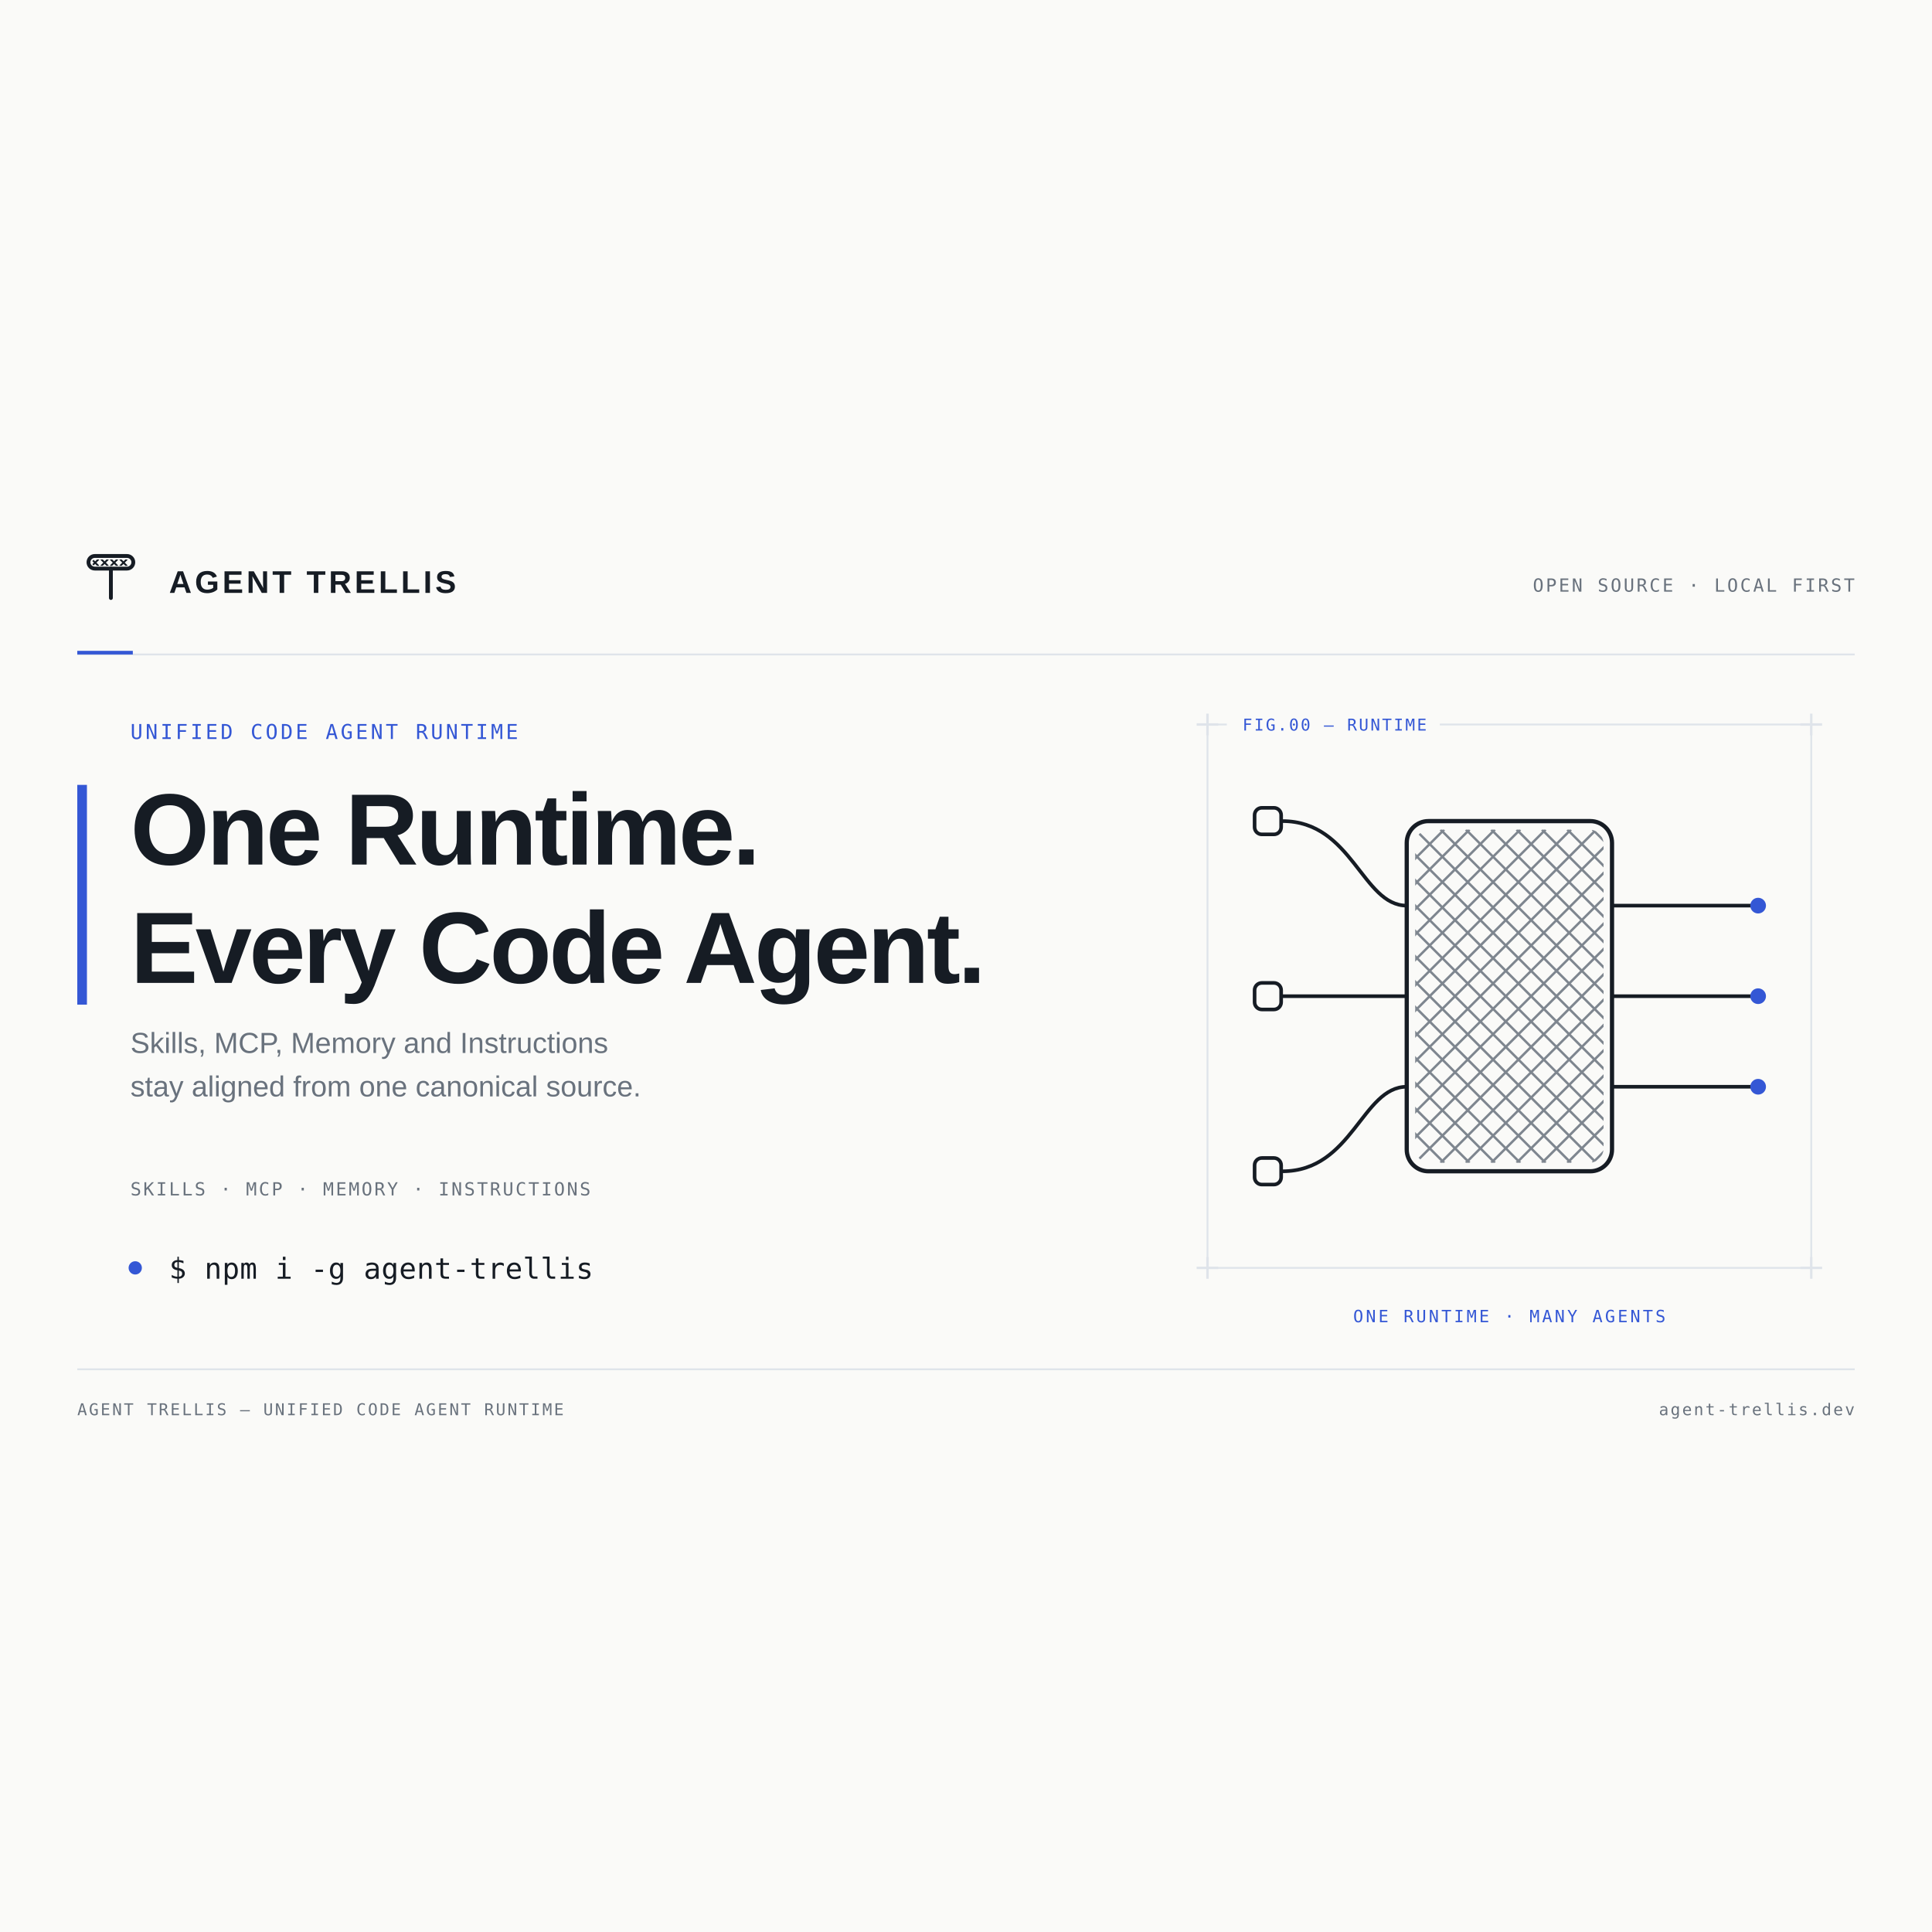
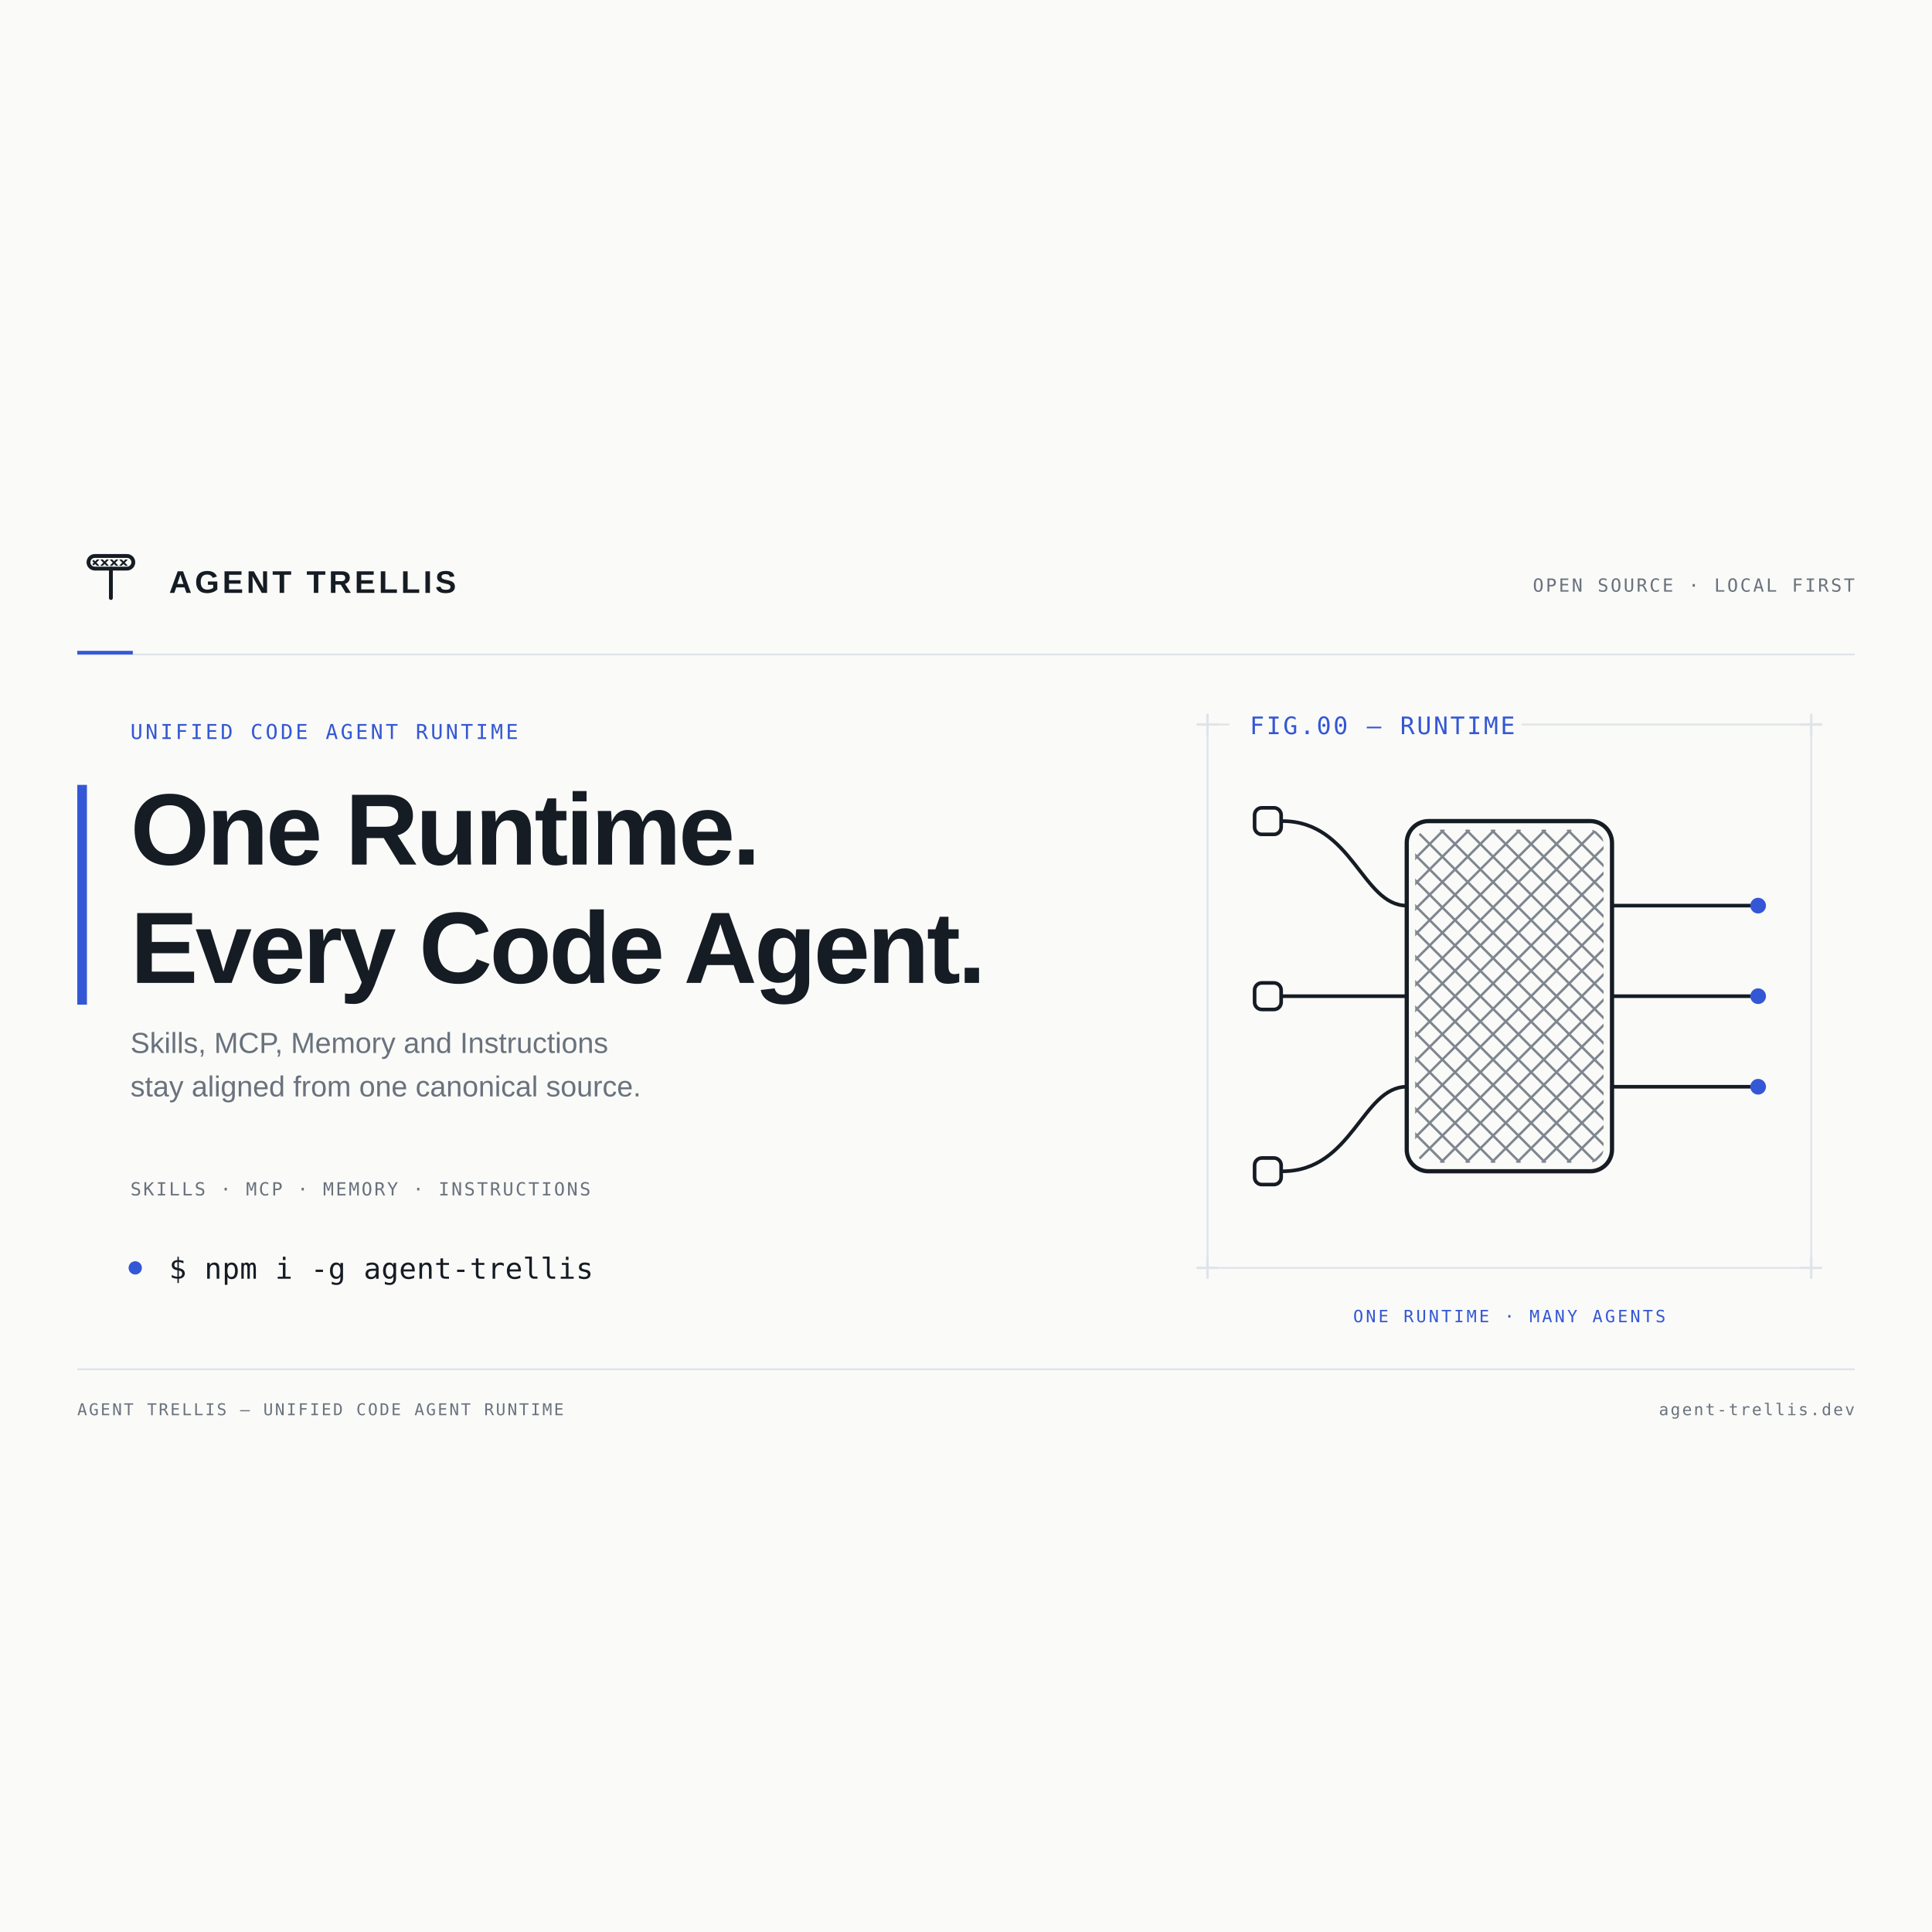
<svg xmlns="http://www.w3.org/2000/svg" width="1600" height="1600" viewBox="0 0 1600 1600">
  <rect width="1600" height="1600" fill="#fafaf8" />
  <g transform="translate(0 350)">
    <g transform="translate(64 100) scale(0.58)" fill="none" stroke="#161c24" stroke-linecap="round">
      <defs>
        <clipPath id="v3-beam-64-100">
          <rect x="21" y="23" width="54" height="9" rx="4.5" />
        </clipPath>
      </defs>
      <rect x="16" y="18" width="64" height="18" rx="9" stroke-width="5.5" />
      <g stroke-width="2.6" clip-path="url(#v3-beam-64-100)">
        <path d="M-60 32 L-51 23" />
        <path d="M-60 23 L-51 32" />
        <path d="M-46.5 32 L-37.5 23" />
        <path d="M-46.5 23 L-37.5 32" />
        <path d="M-33 32 L-24 23" />
        <path d="M-33 23 L-24 32" />
        <path d="M-19.5 32 L-10.5 23" />
        <path d="M-19.5 23 L-10.5 32" />
        <path d="M-6 32 L3 23" />
        <path d="M-6 23 L3 32" />
        <path d="M7.5 32 L16.5 23" />
        <path d="M7.5 23 L16.5 32" />
        <path d="M21 32 L30 23" />
        <path d="M21 23 L30 32" />
        <path d="M34.5 32 L43.5 23" />
        <path d="M34.5 23 L43.5 32" />
        <path d="M48 32 L57 23" />
        <path d="M48 23 L57 32" />
        <path d="M61.5 32 L70.5 23" />
        <path d="M61.5 23 L70.5 32" />
        <path d="M75 32 L84 23" />
        <path d="M75 23 L84 32" />
        <path d="M88.5 32 L97.5 23" />
        <path d="M88.5 23 L97.5 32" />
        <path d="M102 32 L111 23" />
        <path d="M102 23 L111 32" />
      </g>
      <path d="M48 36 V78" stroke-width="5.5" />
    </g>
    <text x="140" y="141" text-anchor="start" font-family="Helvetica Neue, PingFang SC, Arial, sans-serif" font-size="26" font-weight="700" letter-spacing="2.6" fill="#161c24">AGENT TRELLIS</text>
    <text x="1536" y="140" text-anchor="end" font-family="Menlo, SFMono-Regular, monospace" font-size="15" font-weight="400" letter-spacing="1.7" fill="#69727d">OPEN SOURCE · LOCAL FIRST</text>
    <path d="M64 192 H1536" stroke="#dfe4ea" stroke-width="1.5" />
    <rect x="64" y="189" width="46" height="3" fill="#3457d5" />
    <text x="108" y="262" text-anchor="start" font-family="Menlo, SFMono-Regular, monospace" font-size="17" font-weight="400" letter-spacing="2.2" fill="#3457d5">UNIFIED CODE AGENT RUNTIME</text>
    <rect x="64" y="300" width="8" height="182" fill="#3457d5" />
    <text x="108" y="366" text-anchor="start" font-family="Helvetica Neue, PingFang SC, Arial, sans-serif" font-size="84" font-weight="800" letter-spacing="-2.2" fill="#161c24">One Runtime.</text>
    <text x="108" y="464" text-anchor="start" font-family="Helvetica Neue, PingFang SC, Arial, sans-serif" font-size="84" font-weight="800" letter-spacing="-2.2" fill="#161c24">Every Code Agent.</text>
    <text x="108" y="522" text-anchor="start" font-family="Helvetica Neue, PingFang SC, Arial, sans-serif" font-size="24" font-weight="450" letter-spacing="0" fill="#69727d">Skills, MCP, Memory and Instructions</text>
    <text x="108" y="558" text-anchor="start" font-family="Helvetica Neue, PingFang SC, Arial, sans-serif" font-size="24" font-weight="450" letter-spacing="0" fill="#69727d">stay aligned from one canonical source.</text>
    <text x="108" y="640" text-anchor="start" font-family="Menlo, SFMono-Regular, monospace" font-size="15" font-weight="400" letter-spacing="1.6" fill="#69727d">SKILLS · MCP · MEMORY · INSTRUCTIONS</text>
    <circle cx="112" cy="700" r="5.5" fill="#3457d5" />
    <text x="140" y="709" text-anchor="start" font-family="Menlo, SFMono-Regular, monospace" font-size="24" font-weight="500" letter-spacing="0.2" fill="#161c24">$ npm i -g agent-trellis</text>
    <g>
      <rect x="1000" y="250" width="500" height="450" fill="none" stroke="#dfe4ea" stroke-width="1.5" />
      <path d="M991 250 H1009 M1000 241 V259" fill="none" stroke="#dfe4ea" stroke-width="2" />
      <path d="M1491 250 H1509 M1500 241 V259" fill="none" stroke="#dfe4ea" stroke-width="2" />
      <path d="M991 700 H1009 M1000 691 V709" fill="none" stroke="#dfe4ea" stroke-width="2" />
      <path d="M1491 700 H1509 M1500 691 V709" fill="none" stroke="#dfe4ea" stroke-width="2" />
-       <rect x="1016" y="234" width="176.4" height="32" fill="#fafaf8" />
-       <text x="1029" y="255" text-anchor="start" font-family="Menlo, SFMono-Regular, monospace" font-size="13.5" font-weight="400" letter-spacing="1.5" fill="#3457d5">FIG.00 — RUNTIME</text>
+       <rect x="1018" y="228" width="242" height="44" fill="#fafaf8" />
+       <text x="1035" y="258" text-anchor="start" font-family="Menlo, SFMono-Regular, monospace" font-size="20" font-weight="400" letter-spacing="1.8" fill="#3457d5">FIG.00 — RUNTIME</text>
    </g>
    <g>
      <rect x="1039" y="319" width="22" height="22" rx="6" fill="none" stroke="#161c24" stroke-width="3" />
      <rect x="1039" y="464" width="22" height="22" rx="6" fill="none" stroke="#161c24" stroke-width="3" />
      <rect x="1039" y="609" width="22" height="22" rx="6" fill="none" stroke="#161c24" stroke-width="3" />
      <g fill="none">
        <defs>
          <clipPath id="d-horizontal">
            <rect x="1172" y="337" width="156" height="276" rx="12" />
          </clipPath>
        </defs>
        <rect x="1165" y="330" width="170" height="290" rx="18" stroke="#161c24" stroke-width="3.5" />
        <g clip-path="url(#d-horizontal)" stroke="#69727d" stroke-width="2" opacity="0.85">
          <path d="M710 613 L986 337" />
          <path d="M710 337 L986 613" />
          <path d="M731 613 L1007 337" />
          <path d="M731 337 L1007 613" />
          <path d="M752 613 L1028 337" />
          <path d="M752 337 L1028 613" />
          <path d="M773 613 L1049 337" />
          <path d="M773 337 L1049 613" />
          <path d="M794 613 L1070 337" />
          <path d="M794 337 L1070 613" />
          <path d="M815 613 L1091 337" />
          <path d="M815 337 L1091 613" />
          <path d="M836 613 L1112 337" />
          <path d="M836 337 L1112 613" />
          <path d="M857 613 L1133 337" />
          <path d="M857 337 L1133 613" />
          <path d="M878 613 L1154 337" />
          <path d="M878 337 L1154 613" />
          <path d="M899 613 L1175 337" />
          <path d="M899 337 L1175 613" />
          <path d="M920 613 L1196 337" />
          <path d="M920 337 L1196 613" />
          <path d="M941 613 L1217 337" />
          <path d="M941 337 L1217 613" />
          <path d="M962 613 L1238 337" />
          <path d="M962 337 L1238 613" />
          <path d="M983 613 L1259 337" />
          <path d="M983 337 L1259 613" />
          <path d="M1004 613 L1280 337" />
          <path d="M1004 337 L1280 613" />
          <path d="M1025 613 L1301 337" />
          <path d="M1025 337 L1301 613" />
          <path d="M1046 613 L1322 337" />
          <path d="M1046 337 L1322 613" />
          <path d="M1067 613 L1343 337" />
          <path d="M1067 337 L1343 613" />
          <path d="M1088 613 L1364 337" />
          <path d="M1088 337 L1364 613" />
          <path d="M1109 613 L1385 337" />
          <path d="M1109 337 L1385 613" />
          <path d="M1130 613 L1406 337" />
          <path d="M1130 337 L1406 613" />
          <path d="M1151 613 L1427 337" />
          <path d="M1151 337 L1427 613" />
          <path d="M1172 613 L1448 337" />
          <path d="M1172 337 L1448 613" />
          <path d="M1193 613 L1469 337" />
          <path d="M1193 337 L1469 613" />
          <path d="M1214 613 L1490 337" />
          <path d="M1214 337 L1490 613" />
          <path d="M1235 613 L1511 337" />
          <path d="M1235 337 L1511 613" />
          <path d="M1256 613 L1532 337" />
          <path d="M1256 337 L1532 613" />
          <path d="M1277 613 L1553 337" />
          <path d="M1277 337 L1553 613" />
          <path d="M1298 613 L1574 337" />
          <path d="M1298 337 L1574 613" />
          <path d="M1319 613 L1595 337" />
          <path d="M1319 337 L1595 613" />
          <path d="M1340 613 L1616 337" />
          <path d="M1340 337 L1616 613" />
          <path d="M1361 613 L1637 337" />
          <path d="M1361 337 L1637 613" />
          <path d="M1382 613 L1658 337" />
          <path d="M1382 337 L1658 613" />
          <path d="M1403 613 L1679 337" />
          <path d="M1403 337 L1679 613" />
          <path d="M1424 613 L1700 337" />
          <path d="M1424 337 L1700 613" />
          <path d="M1445 613 L1721 337" />
          <path d="M1445 337 L1721 613" />
          <path d="M1466 613 L1742 337" />
          <path d="M1466 337 L1742 613" />
          <path d="M1487 613 L1763 337" />
          <path d="M1487 337 L1763 613" />
          <path d="M1508 613 L1784 337" />
          <path d="M1508 337 L1784 613" />
          <path d="M1529 613 L1805 337" />
          <path d="M1529 337 L1805 613" />
          <path d="M1550 613 L1826 337" />
          <path d="M1550 337 L1826 613" />
          <path d="M1571 613 L1847 337" />
          <path d="M1571 337 L1847 613" />
          <path d="M1592 613 L1868 337" />
          <path d="M1592 337 L1868 613" />
          <path d="M1613 613 L1889 337" />
          <path d="M1613 337 L1889 613" />
          <path d="M1634 613 L1910 337" />
          <path d="M1634 337 L1910 613" />
        </g>
      </g>
      <g fill="none" stroke="#161c24" stroke-width="3">
        <path d="M1062 330 C 1120 330 1128 400 1165 400" />
        <path d="M1062 475 H1165" />
        <path d="M1062 620 C 1120 620 1128 550 1165 550" />
        <path d="M1335 400 H1450 M1335 475 H1450 M1335 550 H1450" />
      </g>
      <g fill="#3457d5">
        <circle cx="1456" cy="400" r="6.5" />
        <circle cx="1456" cy="475" r="6.5" />
        <circle cx="1456" cy="550" r="6.5" />
      </g>
    </g>
    <text x="1250" y="745" text-anchor="middle" font-family="Menlo, SFMono-Regular, monospace" font-size="14" font-weight="400" letter-spacing="2" fill="#3457d5">ONE RUNTIME · MANY AGENTS</text>
    <path d="M64 784 H1536" stroke="#dfe4ea" stroke-width="1.5" />
    <text x="64" y="822" text-anchor="start" font-family="Menlo, SFMono-Regular, monospace" font-size="13.5" font-weight="400" letter-spacing="1.5" fill="#69727d">AGENT TRELLIS — UNIFIED CODE AGENT RUNTIME</text>
    <text x="1536" y="822" text-anchor="end" font-family="Menlo, SFMono-Regular, monospace" font-size="13.5" font-weight="400" letter-spacing="1.5" fill="#69727d">agent-trellis.dev</text>
  </g>
</svg>
